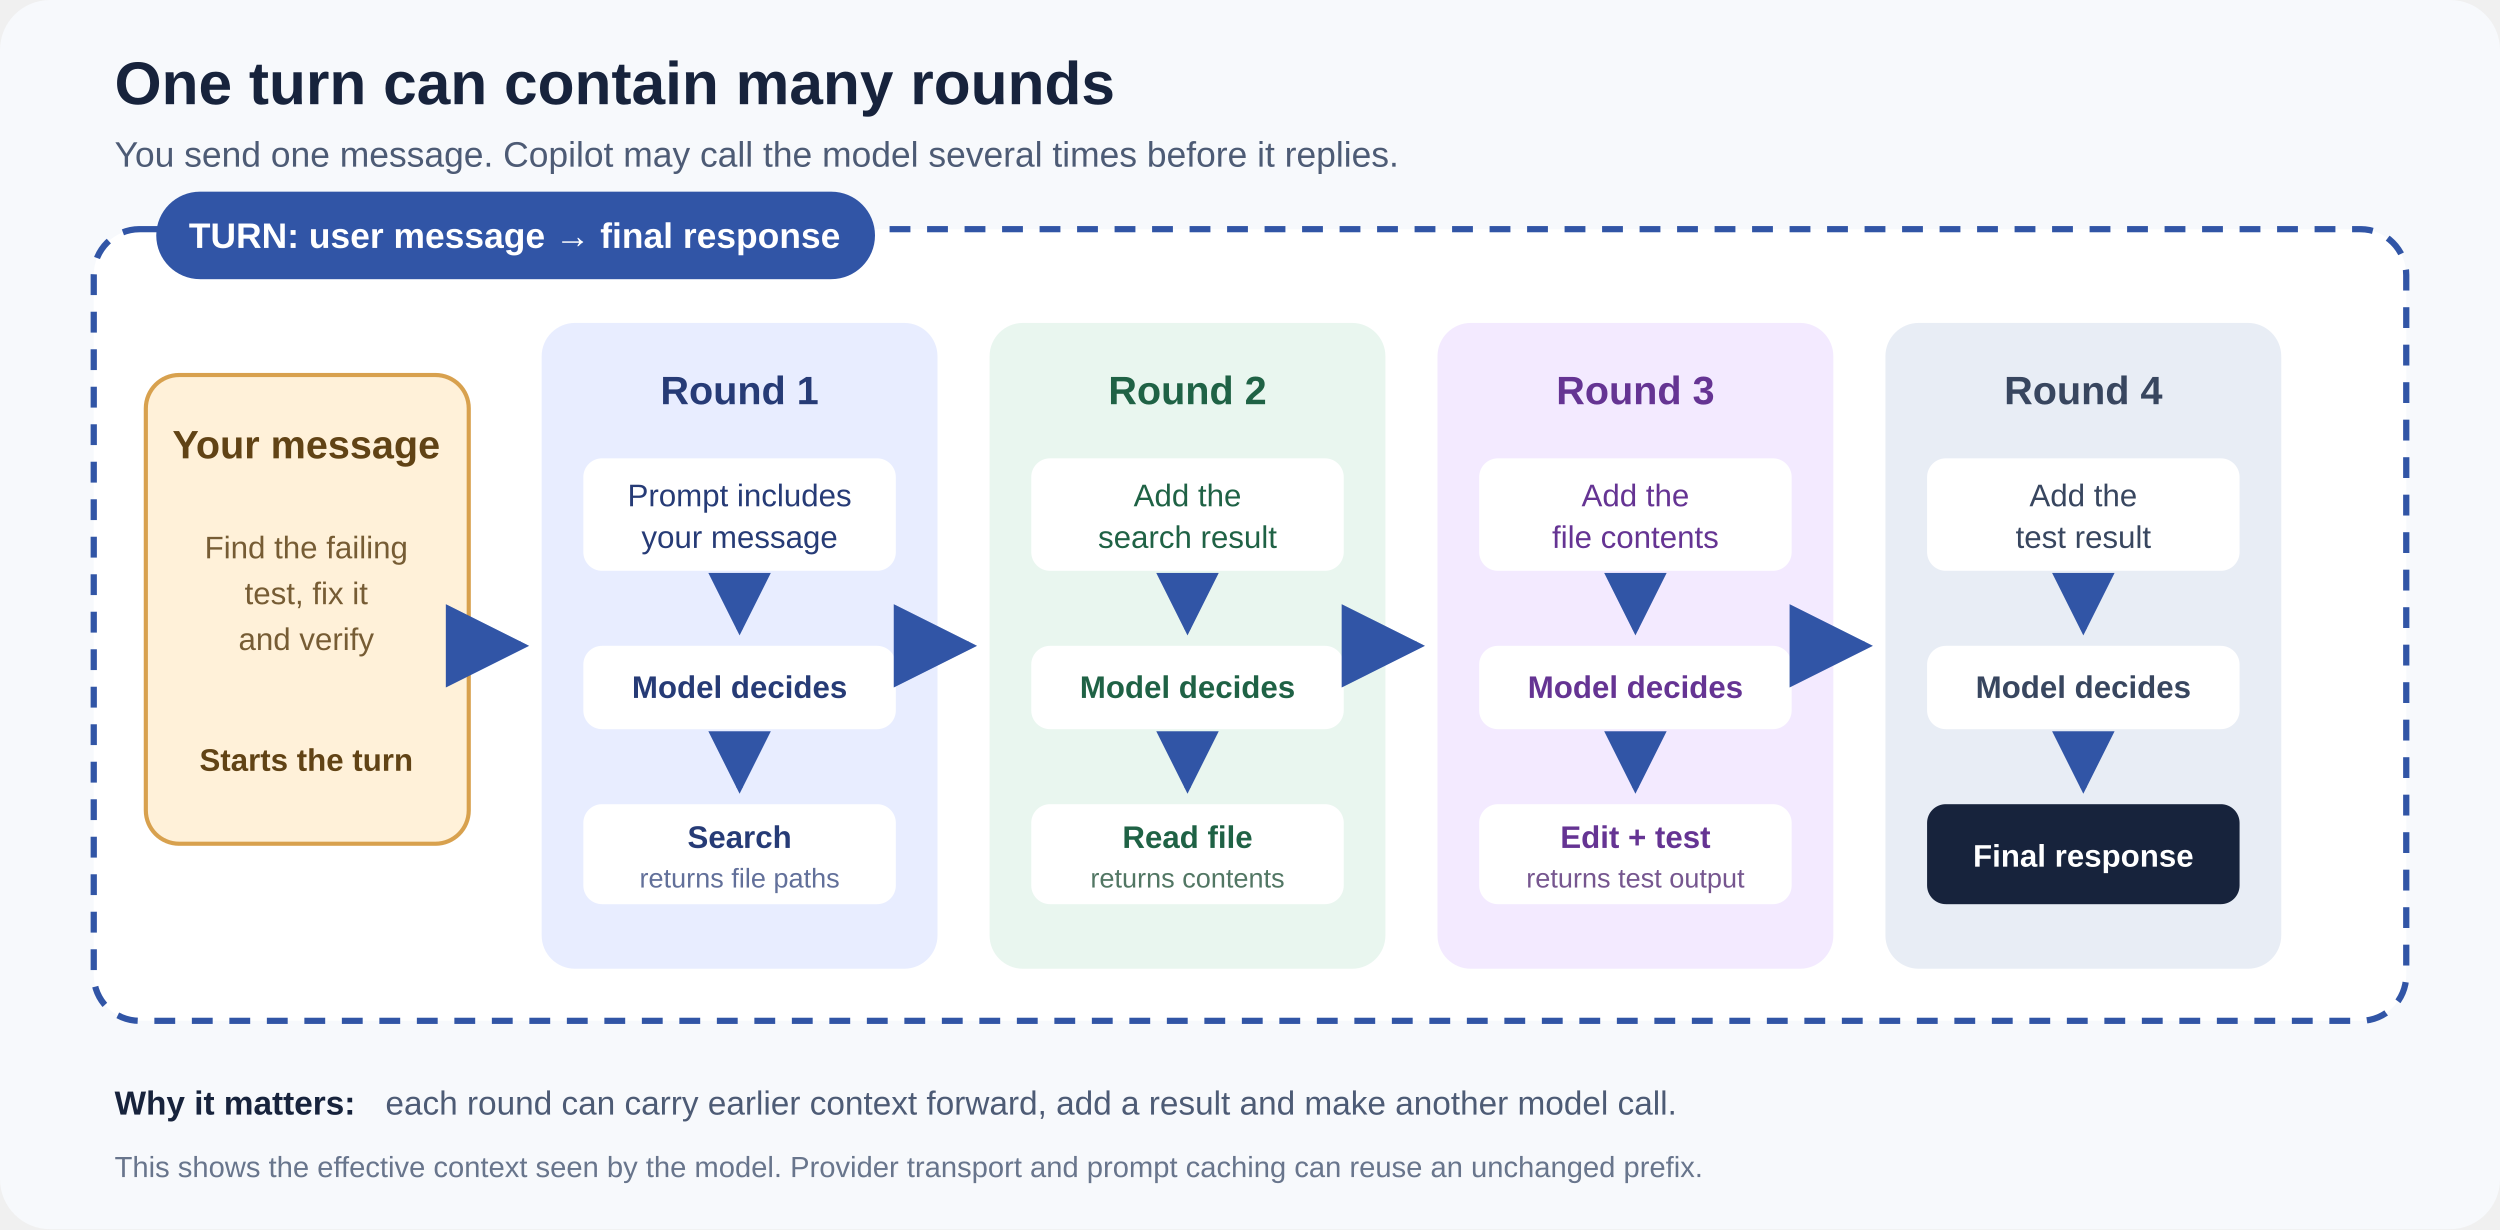
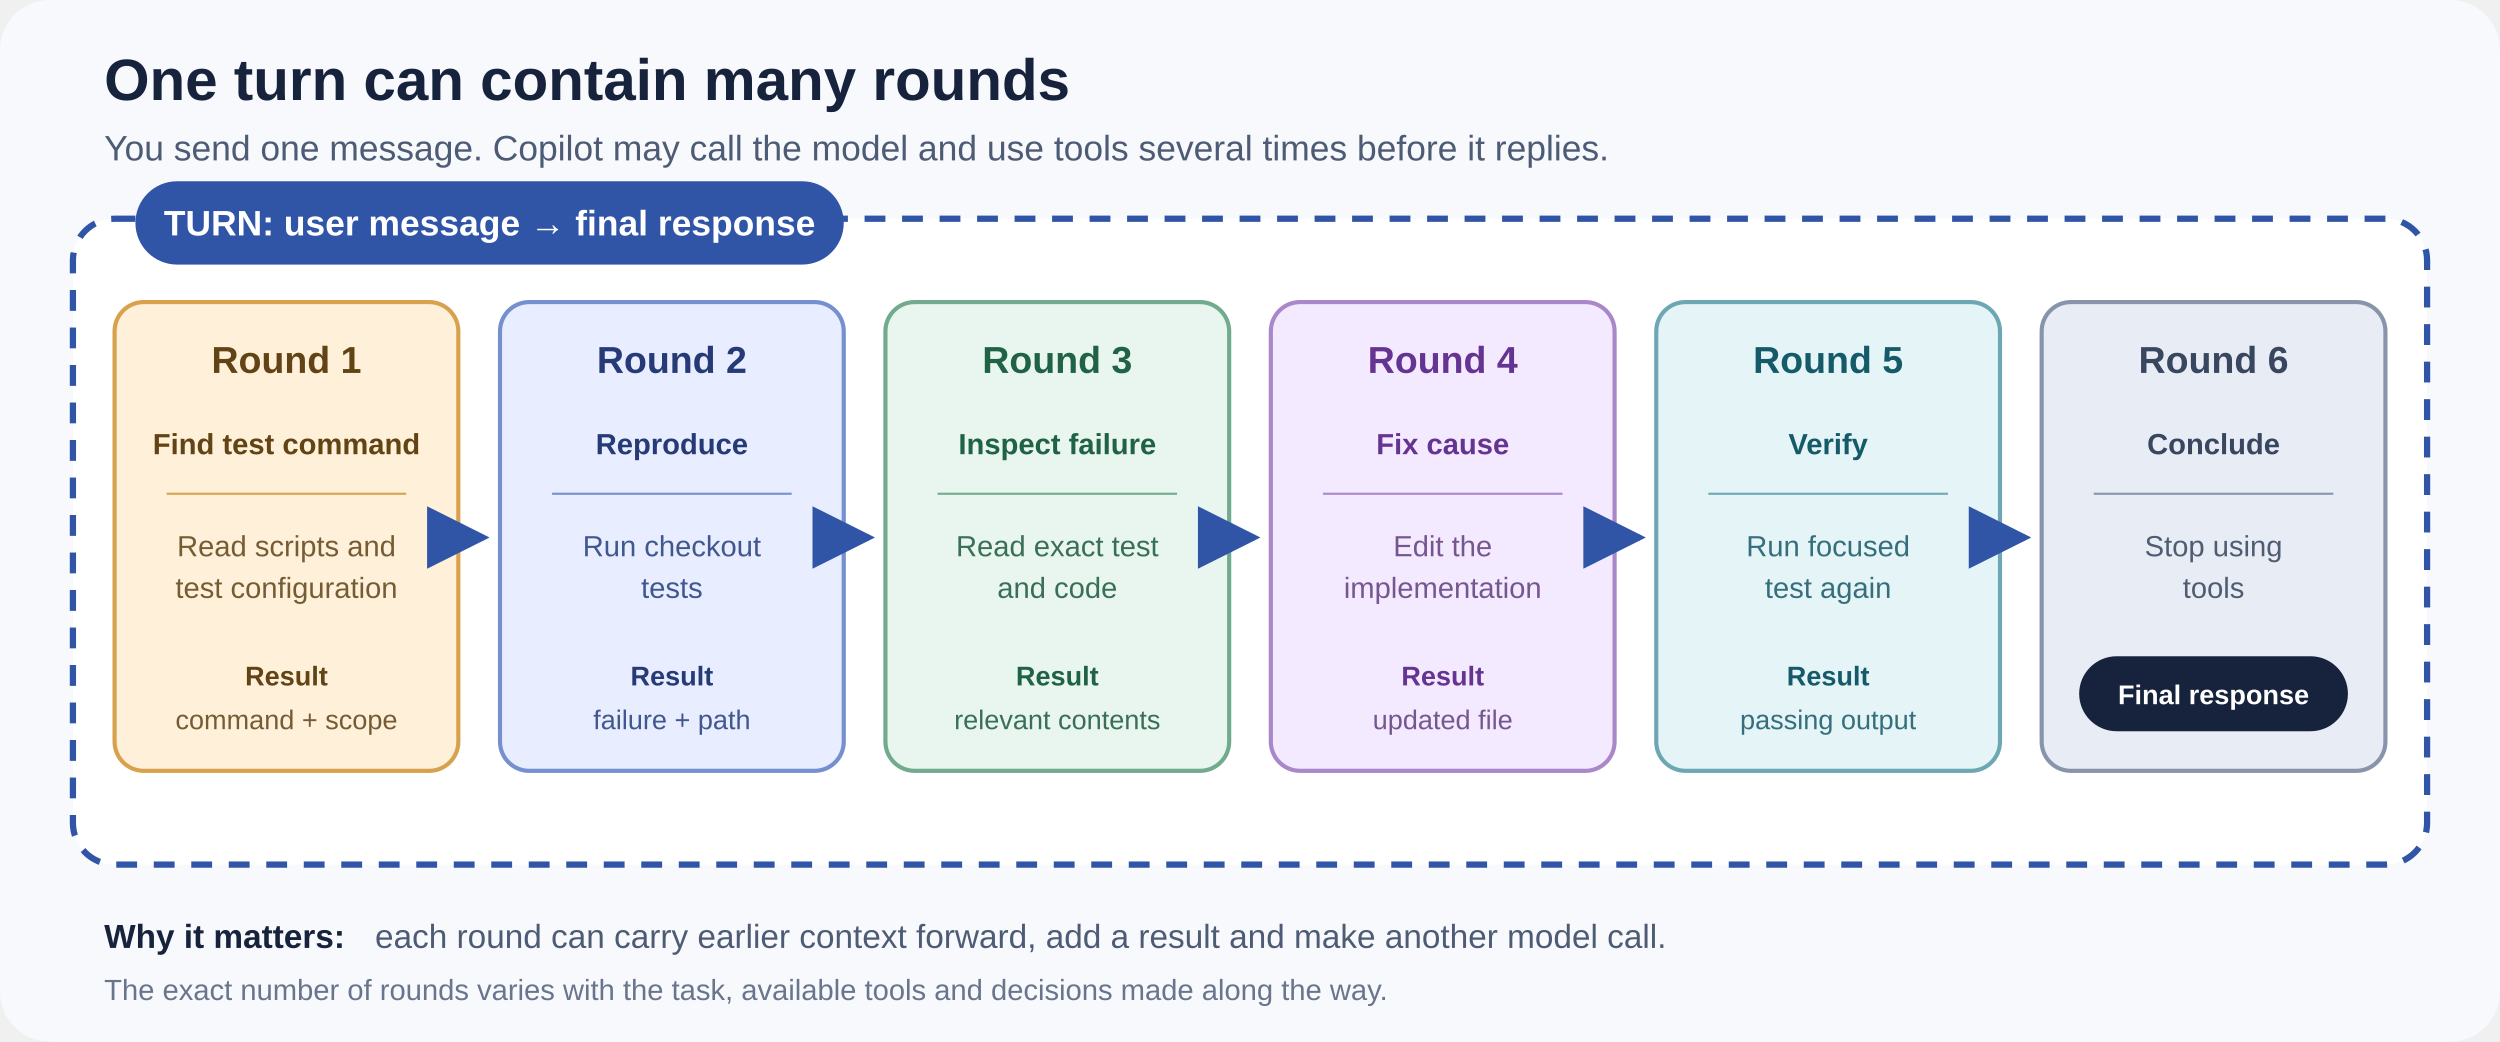
- <svg xmlns="http://www.w3.org/2000/svg" width="1200" height="590" viewBox="0 0 1200 590" role="img" aria-labelledby="title desc">
+ <svg xmlns="http://www.w3.org/2000/svg" width="1200" height="500" viewBox="0 0 1200 500" role="img" aria-labelledby="title desc">
  <defs>
    <marker id="arrow" markerWidth="10" markerHeight="10" refX="9" refY="5" orient="auto">
      <path d="M0,0 L10,5 L0,10 z" fill="#3155a6" />
    </marker>
  </defs>
-   <rect width="1200" height="590" rx="24" fill="#f7f9fc" />
-   <text x="55" y="50" font-family="Segoe UI, Arial, sans-serif" font-size="29" font-weight="700" fill="#17233c">One turn can contain many rounds</text>
-   <text x="55" y="80" font-family="Segoe UI, Arial, sans-serif" font-size="17" fill="#4d5b75">You send one message. Copilot may call the model several times before it replies.</text>
-   <rect x="45" y="110" width="1110" height="380" rx="22" fill="#ffffff" stroke="#3155a6" stroke-width="3" stroke-dasharray="10 8" />
-   <rect x="75" y="92" width="345" height="42" rx="21" fill="#3155a6" />
-   <text x="247" y="119" text-anchor="middle" font-family="Segoe UI, Arial, sans-serif" font-size="17" font-weight="700" fill="#ffffff">TURN: user message → final response</text>
+   <rect width="1200" height="500" rx="24" fill="#f7f9fc" />
+   <text x="50" y="48" font-family="Segoe UI, Arial, sans-serif" font-size="28" font-weight="700" fill="#17233c">One turn can contain many rounds</text>
+   <text x="50" y="77" font-family="Segoe UI, Arial, sans-serif" font-size="17" fill="#4d5b75">You send one message. Copilot may call the model and use tools several times before it replies.</text>
+   <rect x="35" y="105" width="1130" height="310" rx="20" fill="#ffffff" stroke="#3155a6" stroke-width="3" stroke-dasharray="10 8" />
+   <rect x="65" y="87" width="340" height="40" rx="20" fill="#3155a6" />
+   <text x="235" y="113" text-anchor="middle" font-family="Segoe UI, Arial, sans-serif" font-size="17" font-weight="700" fill="#ffffff">TURN: user message → final response</text>
  <g font-family="Segoe UI, Arial, sans-serif">
-     <rect x="70" y="180" width="155" height="225" rx="16" fill="#fff1d9" stroke="#d8a14e" stroke-width="2" />
-     <text x="147" y="220" text-anchor="middle" font-size="19" font-weight="700" fill="#614315">Your message</text>
-     <text x="147" y="268" text-anchor="middle" font-size="15" fill="#765c34">Find the failing</text>
-     <text x="147" y="290" text-anchor="middle" font-size="15" fill="#765c34">test, fix it</text>
-     <text x="147" y="312" text-anchor="middle" font-size="15" fill="#765c34">and verify</text>
-     <text x="147" y="370" text-anchor="middle" font-size="15" font-weight="700" fill="#614315">Starts the turn</text>
-     <rect x="260" y="155" width="190" height="310" rx="16" fill="#e8edff" />
-     <text x="355" y="194" text-anchor="middle" font-size="19" font-weight="700" fill="#263b76">Round 1</text>
-     <rect x="280" y="220" width="150" height="54" rx="9" fill="#ffffff" />
-     <text x="355" y="243" text-anchor="middle" font-size="15" fill="#263b76">Prompt includes</text>
-     <text x="355" y="263" text-anchor="middle" font-size="15" fill="#263b76">your message</text>
-     <path d="M355 280v22" stroke="#3155a6" stroke-width="3" marker-end="url(#arrow)" />
-     <rect x="280" y="310" width="150" height="40" rx="9" fill="#ffffff" />
-     <text x="355" y="335" text-anchor="middle" font-size="15" font-weight="700" fill="#263b76">Model decides</text>
-     <path d="M355 356v22" stroke="#3155a6" stroke-width="3" marker-end="url(#arrow)" />
-     <rect x="280" y="386" width="150" height="48" rx="9" fill="#ffffff" />
-     <text x="355" y="407" text-anchor="middle" font-size="15" font-weight="700" fill="#263b76">Search</text>
-     <text x="355" y="426" text-anchor="middle" font-size="13" fill="#62709a">returns file paths</text>
-     <rect x="475" y="155" width="190" height="310" rx="16" fill="#e9f6ef" />
-     <text x="570" y="194" text-anchor="middle" font-size="19" font-weight="700" fill="#1f6245">Round 2</text>
-     <rect x="495" y="220" width="150" height="54" rx="9" fill="#ffffff" />
-     <text x="570" y="243" text-anchor="middle" font-size="15" fill="#1f6245">Add the</text>
-     <text x="570" y="263" text-anchor="middle" font-size="15" fill="#1f6245">search result</text>
-     <path d="M570 280v22" stroke="#2c7b59" stroke-width="3" marker-end="url(#arrow)" />
-     <rect x="495" y="310" width="150" height="40" rx="9" fill="#ffffff" />
-     <text x="570" y="335" text-anchor="middle" font-size="15" font-weight="700" fill="#1f6245">Model decides</text>
-     <path d="M570 356v22" stroke="#2c7b59" stroke-width="3" marker-end="url(#arrow)" />
-     <rect x="495" y="386" width="150" height="48" rx="9" fill="#ffffff" />
-     <text x="570" y="407" text-anchor="middle" font-size="15" font-weight="700" fill="#1f6245">Read file</text>
-     <text x="570" y="426" text-anchor="middle" font-size="13" fill="#527764">returns contents</text>
-     <rect x="690" y="155" width="190" height="310" rx="16" fill="#f3eaff" />
-     <text x="785" y="194" text-anchor="middle" font-size="19" font-weight="700" fill="#653493">Round 3</text>
-     <rect x="710" y="220" width="150" height="54" rx="9" fill="#ffffff" />
-     <text x="785" y="243" text-anchor="middle" font-size="15" fill="#653493">Add the</text>
-     <text x="785" y="263" text-anchor="middle" font-size="15" fill="#653493">file contents</text>
-     <path d="M785 280v22" stroke="#8052ad" stroke-width="3" marker-end="url(#arrow)" />
-     <rect x="710" y="310" width="150" height="40" rx="9" fill="#ffffff" />
-     <text x="785" y="335" text-anchor="middle" font-size="15" font-weight="700" fill="#653493">Model decides</text>
-     <path d="M785 356v22" stroke="#8052ad" stroke-width="3" marker-end="url(#arrow)" />
-     <rect x="710" y="386" width="150" height="48" rx="9" fill="#ffffff" />
-     <text x="785" y="407" text-anchor="middle" font-size="15" font-weight="700" fill="#653493">Edit + test</text>
-     <text x="785" y="426" text-anchor="middle" font-size="13" fill="#76568f">returns test output</text>
-     <rect x="905" y="155" width="190" height="310" rx="16" fill="#e8edf5" />
-     <text x="1000" y="194" text-anchor="middle" font-size="19" font-weight="700" fill="#38465f">Round 4</text>
-     <rect x="925" y="220" width="150" height="54" rx="9" fill="#ffffff" />
-     <text x="1000" y="243" text-anchor="middle" font-size="15" fill="#38465f">Add the</text>
-     <text x="1000" y="263" text-anchor="middle" font-size="15" fill="#38465f">test result</text>
-     <path d="M1000 280v22" stroke="#68758c" stroke-width="3" marker-end="url(#arrow)" />
-     <rect x="925" y="310" width="150" height="40" rx="9" fill="#ffffff" />
-     <text x="1000" y="335" text-anchor="middle" font-size="15" font-weight="700" fill="#38465f">Model decides</text>
-     <path d="M1000 356v22" stroke="#68758c" stroke-width="3" marker-end="url(#arrow)" />
-     <rect x="925" y="386" width="150" height="48" rx="9" fill="#17233c" />
-     <text x="1000" y="416" text-anchor="middle" font-size="15" font-weight="700" fill="#ffffff">Final response</text>
+     <g transform="translate(55,145)">
+       <rect width="165" height="225" rx="14" fill="#fff1d9" stroke="#d8a14e" stroke-width="2" />
+       <text x="82.5" y="34" text-anchor="middle" font-size="18" font-weight="700" fill="#614315">Round 1</text>
+       <text x="82.5" y="73" text-anchor="middle" font-size="14" font-weight="700" fill="#614315">Find test command</text>
+       <line x1="25" y1="92" x2="140" y2="92" stroke="#d8a14e" />
+       <text x="82.5" y="122" text-anchor="middle" font-size="14" fill="#765c34">Read scripts and</text>
+       <text x="82.5" y="142" text-anchor="middle" font-size="14" fill="#765c34">test configuration</text>
+       <text x="82.5" y="184" text-anchor="middle" font-size="13" font-weight="700" fill="#614315">Result</text>
+       <text x="82.5" y="205" text-anchor="middle" font-size="13" fill="#765c34">command + scope</text>
+     </g>
+     <g transform="translate(240,145)">
+       <rect width="165" height="225" rx="14" fill="#e8edff" stroke="#7590cf" stroke-width="2" />
+       <text x="82.5" y="34" text-anchor="middle" font-size="18" font-weight="700" fill="#263b76">Round 2</text>
+       <text x="82.5" y="73" text-anchor="middle" font-size="14" font-weight="700" fill="#263b76">Reproduce</text>
+       <line x1="25" y1="92" x2="140" y2="92" stroke="#7590cf" />
+       <text x="82.5" y="122" text-anchor="middle" font-size="14" fill="#40578f">Run checkout</text>
+       <text x="82.5" y="142" text-anchor="middle" font-size="14" fill="#40578f">tests</text>
+       <text x="82.5" y="184" text-anchor="middle" font-size="13" font-weight="700" fill="#263b76">Result</text>
+       <text x="82.5" y="205" text-anchor="middle" font-size="13" fill="#40578f">failure + path</text>
+     </g>
+     <g transform="translate(425,145)">
+       <rect width="165" height="225" rx="14" fill="#e9f6ef" stroke="#71aa8d" stroke-width="2" />
+       <text x="82.5" y="34" text-anchor="middle" font-size="18" font-weight="700" fill="#1f6245">Round 3</text>
+       <text x="82.5" y="73" text-anchor="middle" font-size="14" font-weight="700" fill="#1f6245">Inspect failure</text>
+       <line x1="25" y1="92" x2="140" y2="92" stroke="#71aa8d" />
+       <text x="82.5" y="122" text-anchor="middle" font-size="14" fill="#386f56">Read exact test</text>
+       <text x="82.5" y="142" text-anchor="middle" font-size="14" fill="#386f56">and code</text>
+       <text x="82.5" y="184" text-anchor="middle" font-size="13" font-weight="700" fill="#1f6245">Result</text>
+       <text x="82.5" y="205" text-anchor="middle" font-size="13" fill="#386f56">relevant contents</text>
+     </g>
+     <g transform="translate(610,145)">
+       <rect width="165" height="225" rx="14" fill="#f3eaff" stroke="#aa87c9" stroke-width="2" />
+       <text x="82.5" y="34" text-anchor="middle" font-size="18" font-weight="700" fill="#653493">Round 4</text>
+       <text x="82.5" y="73" text-anchor="middle" font-size="14" font-weight="700" fill="#653493">Fix cause</text>
+       <line x1="25" y1="92" x2="140" y2="92" stroke="#aa87c9" />
+       <text x="82.5" y="122" text-anchor="middle" font-size="14" fill="#76568f">Edit the</text>
+       <text x="82.5" y="142" text-anchor="middle" font-size="14" fill="#76568f">implementation</text>
+       <text x="82.5" y="184" text-anchor="middle" font-size="13" font-weight="700" fill="#653493">Result</text>
+       <text x="82.5" y="205" text-anchor="middle" font-size="13" fill="#76568f">updated file</text>
+     </g>
+     <g transform="translate(795,145)">
+       <rect width="165" height="225" rx="14" fill="#e5f4f7" stroke="#6da7b4" stroke-width="2" />
+       <text x="82.5" y="34" text-anchor="middle" font-size="18" font-weight="700" fill="#145a69">Round 5</text>
+       <text x="82.5" y="73" text-anchor="middle" font-size="14" font-weight="700" fill="#145a69">Verify</text>
+       <line x1="25" y1="92" x2="140" y2="92" stroke="#6da7b4" />
+       <text x="82.5" y="122" text-anchor="middle" font-size="14" fill="#356f7b">Run focused</text>
+       <text x="82.5" y="142" text-anchor="middle" font-size="14" fill="#356f7b">test again</text>
+       <text x="82.5" y="184" text-anchor="middle" font-size="13" font-weight="700" fill="#145a69">Result</text>
+       <text x="82.5" y="205" text-anchor="middle" font-size="13" fill="#356f7b">passing output</text>
+     </g>
+     <g transform="translate(980,145)">
+       <rect width="165" height="225" rx="14" fill="#e8edf5" stroke="#8794aa" stroke-width="2" />
+       <text x="82.5" y="34" text-anchor="middle" font-size="18" font-weight="700" fill="#38465f">Round 6</text>
+       <text x="82.5" y="73" text-anchor="middle" font-size="14" font-weight="700" fill="#38465f">Conclude</text>
+       <line x1="25" y1="92" x2="140" y2="92" stroke="#8794aa" />
+       <text x="82.5" y="122" text-anchor="middle" font-size="14" fill="#4f5c72">Stop using</text>
+       <text x="82.5" y="142" text-anchor="middle" font-size="14" fill="#4f5c72">tools</text>
+       <rect x="18" y="170" width="129" height="36" rx="18" fill="#17233c" />
+       <text x="82.5" y="193" text-anchor="middle" font-size="13" font-weight="700" fill="#ffffff">Final response</text>
+     </g>
  </g>
-   <path d="M230 310h20" stroke="#3155a6" stroke-width="4" marker-end="url(#arrow)" />
-   <path d="M455 310h10" stroke="#3155a6" stroke-width="4" marker-end="url(#arrow)" />
-   <path d="M670 310h10" stroke="#3155a6" stroke-width="4" marker-end="url(#arrow)" />
-   <path d="M885 310h10" stroke="#3155a6" stroke-width="4" marker-end="url(#arrow)" />
-   <text x="55" y="535" font-family="Segoe UI, Arial, sans-serif" font-size="16" font-weight="700" fill="#17233c">Why it matters:</text>
-   <text x="185" y="535" font-family="Segoe UI, Arial, sans-serif" font-size="16" fill="#4d5b75">each round can carry earlier context forward, add a result and make another model call.</text>
-   <text x="55" y="565" font-family="Segoe UI, Arial, sans-serif" font-size="14" fill="#68758c">This shows the effective context seen by the model. Provider transport and prompt caching can reuse an unchanged prefix.</text>
+   <g stroke="#3155a6" stroke-width="3" marker-end="url(#arrow)">
+     <path d="M221 258h11" />
+     <path d="M406 258h11" />
+     <path d="M591 258h11" />
+     <path d="M776 258h11" />
+     <path d="M961 258h11" />
+   </g>
+   <text x="50" y="455" font-family="Segoe UI, Arial, sans-serif" font-size="16" font-weight="700" fill="#17233c">Why it matters:</text>
+   <text x="180" y="455" font-family="Segoe UI, Arial, sans-serif" font-size="16" fill="#4d5b75">each round can carry earlier context forward, add a result and make another model call.</text>
+   <text x="50" y="480" font-family="Segoe UI, Arial, sans-serif" font-size="14" fill="#68758c">The exact number of rounds varies with the task, available tools and decisions made along the way.</text>
</svg>
